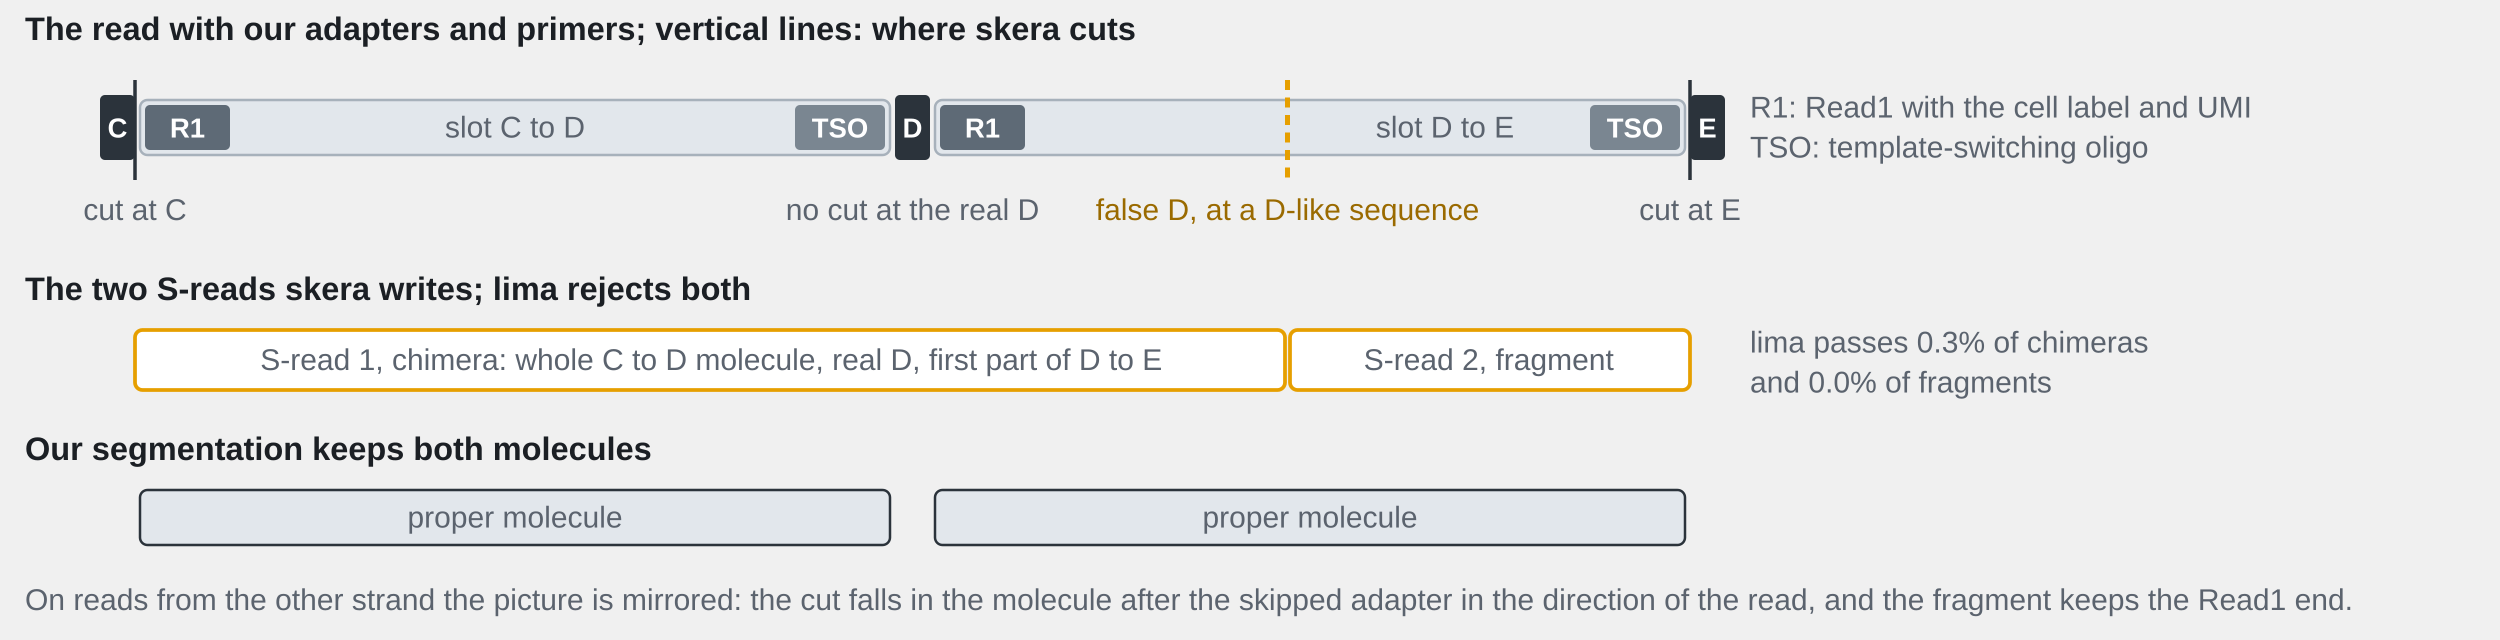
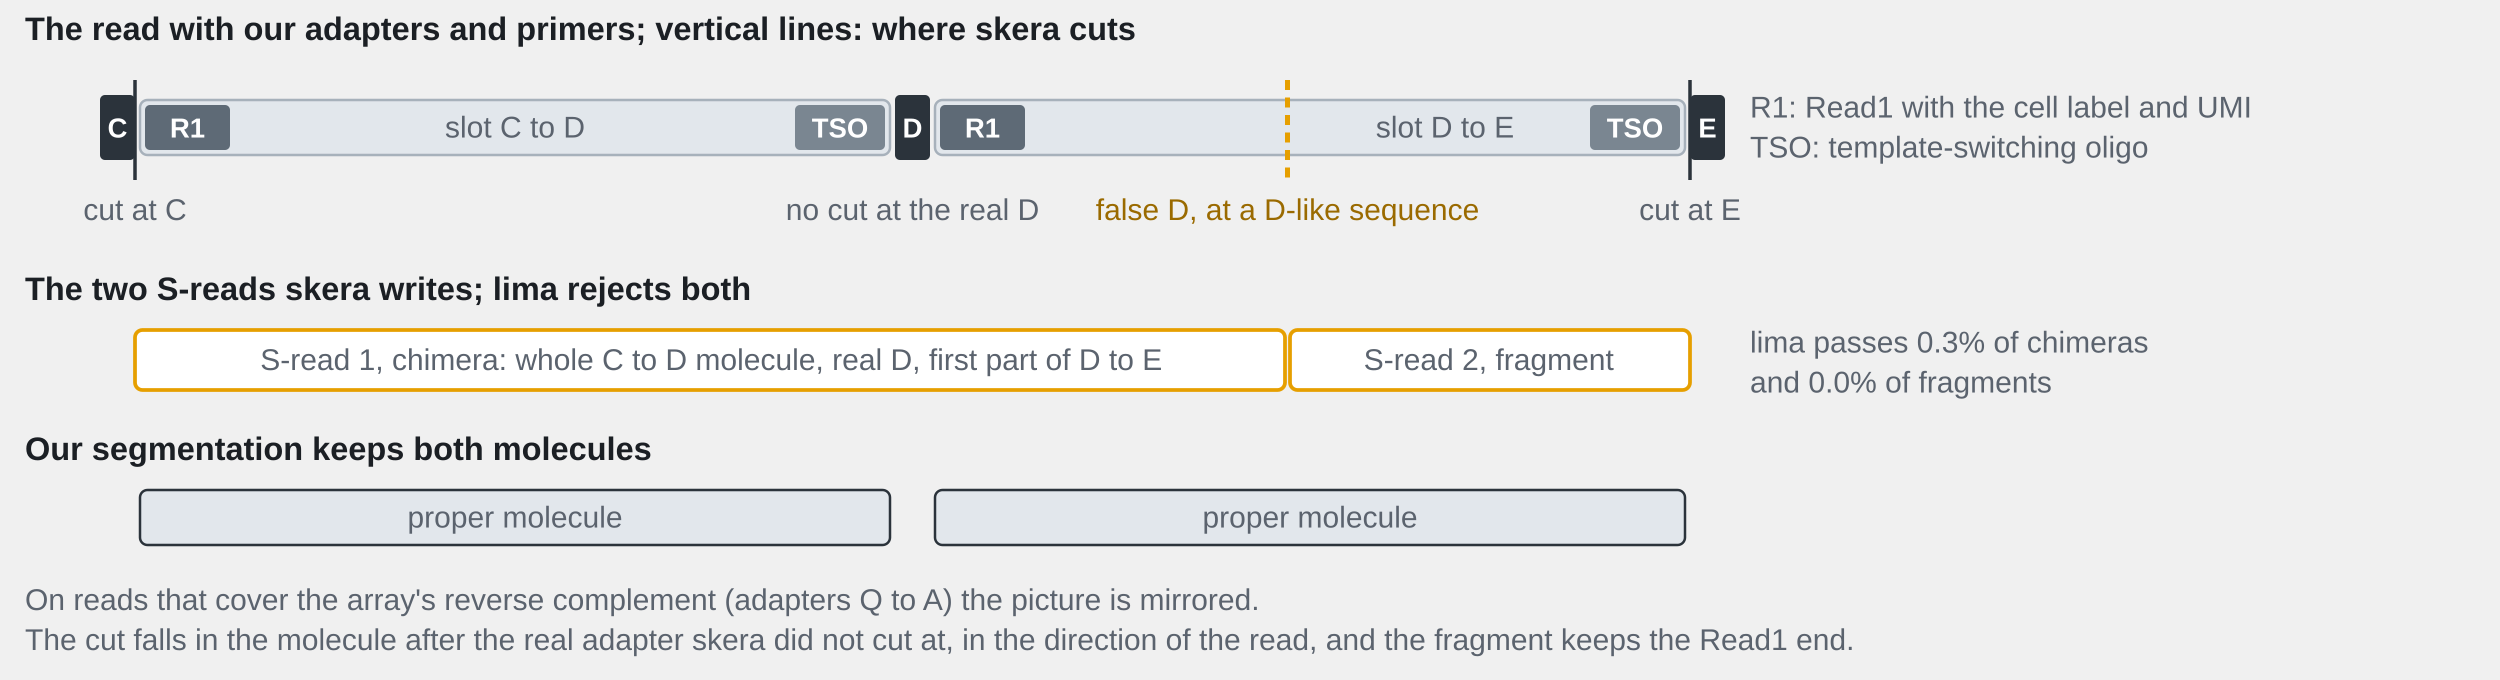
- <svg xmlns="http://www.w3.org/2000/svg" class="schematic" viewBox="0 0 1000 256" role="img" aria-label="How one skera false cut breaks two molecules">
+ <svg xmlns="http://www.w3.org/2000/svg" class="schematic" viewBox="0 0 1000 272" role="img" aria-label="How one skera false cut breaks two molecules">
  <style>.svglabel{font:600 13px 'IBM Plex Sans',Arial,sans-serif;fill:#1B1F24}.svgsmall{font:12px 'IBM Plex Sans',Arial,sans-serif;fill:#5B636E}.svgadapter{font:600 11px 'IBM Plex Sans',Arial,sans-serif;fill:#FFFFFF}.svgpanel{font:600 14px 'IBM Plex Sans',Arial,sans-serif;fill:#1B1F24}</style>
  <text x="10" y="16" class="svglabel">The read with our adapters and primers; vertical lines: where skera cuts</text>
  <rect x="40" y="38" width="14" height="26" rx="2" fill="#2B333B" />
  <text x="47" y="55" text-anchor="middle" class="svgadapter">C</text>
  <rect x="56" y="40" width="300" height="22" rx="3" fill="#E2E7EC" stroke="#A7B1BB" />
  <rect x="58" y="42" width="34" height="18" rx="2" fill="#5E6A76" />
  <text x="75" y="55" text-anchor="middle" class="svgadapter">R1</text>
  <rect x="318" y="42" width="36" height="18" rx="2" fill="#7A8691" />
  <text x="336" y="55" text-anchor="middle" class="svgadapter">TSO</text>
  <text x="206.0" y="55" text-anchor="middle" class="svgsmall">slot C to D</text>
  <rect x="358" y="38" width="14" height="26" rx="2" fill="#2B333B" />
  <text x="365" y="55" text-anchor="middle" class="svgadapter">D</text>
  <rect x="374" y="40" width="300" height="22" rx="3" fill="#E2E7EC" stroke="#A7B1BB" />
  <rect x="376" y="42" width="34" height="18" rx="2" fill="#5E6A76" />
  <text x="393" y="55" text-anchor="middle" class="svgadapter">R1</text>
  <rect x="636" y="42" width="36" height="18" rx="2" fill="#7A8691" />
  <text x="654" y="55" text-anchor="middle" class="svgadapter">TSO</text>
  <text x="578.0" y="55" text-anchor="middle" class="svgsmall">slot D to E</text>
  <rect x="676" y="38" width="14" height="26" rx="2" fill="#2B333B" />
  <text x="683" y="55" text-anchor="middle" class="svgadapter">E</text>
  <text x="700" y="47" class="svgsmall">R1: Read1 with the cell label and UMI</text>
  <text x="700" y="63" class="svgsmall">TSO: template-switching oligo</text>
  <line x1="54" y1="32" x2="54" y2="72" stroke="#2B333B" stroke-width="1.4" />
  <line x1="515.0" y1="32" x2="515.0" y2="72" stroke="#E69F00" stroke-width="2" stroke-dasharray="4 3" />
  <line x1="676" y1="32" x2="676" y2="72" stroke="#2B333B" stroke-width="1.4" />
  <text x="54" y="88" text-anchor="middle" class="svgsmall">cut at C</text>
  <text x="365" y="88" text-anchor="middle" class="svgsmall">no cut at the real D</text>
  <text x="515.0" y="88" text-anchor="middle" class="svgsmall" style="fill:#9A6A00">false D, at a D-like sequence</text>
  <text x="676" y="88" text-anchor="middle" class="svgsmall">cut at E</text>
  <text x="10" y="120" class="svglabel">The two S-reads skera writes; lima rejects both</text>
  <rect x="54" y="132" width="460.0" height="24" rx="3" fill="#FFFFFF" stroke="#E69F00" stroke-width="1.5" />
  <text x="284.5" y="148" text-anchor="middle" class="svgsmall">S-read 1, chimera: whole C to D molecule, real D, first part of D to E</text>
  <rect x="516.0" y="132" width="160.0" height="24" rx="3" fill="#FFFFFF" stroke="#E69F00" stroke-width="1.5" />
  <text x="595.5" y="148" text-anchor="middle" class="svgsmall">S-read 2, fragment</text>
  <text x="700" y="141" class="svgsmall">lima passes 0.3% of chimeras</text>
  <text x="700" y="157" class="svgsmall">and 0.0% of fragments</text>
  <text x="10" y="184" class="svglabel">Our segmentation keeps both molecules</text>
  <rect x="56" y="196" width="300" height="22" rx="3" fill="#E2E7EC" stroke="#2B333B" />
  <text x="206.0" y="211" text-anchor="middle" class="svgsmall">proper molecule</text>
  <rect x="374" y="196" width="300" height="22" rx="3" fill="#E2E7EC" stroke="#2B333B" />
  <text x="524.0" y="211" text-anchor="middle" class="svgsmall">proper molecule</text>
-   <text x="10" y="244" class="svgsmall">On reads from the other strand the picture is mirrored: the cut falls in the molecule after the skipped adapter in the direction of the read, and the fragment keeps the Read1 end.</text>
+   <text x="10" y="244" class="svgsmall">On reads that cover the array's reverse complement (adapters Q to A) the picture is mirrored.</text>
+   <text x="10" y="260" class="svgsmall">The cut falls in the molecule after the real adapter skera did not cut at, in the direction of the read, and the fragment keeps the Read1 end.</text>
</svg>
